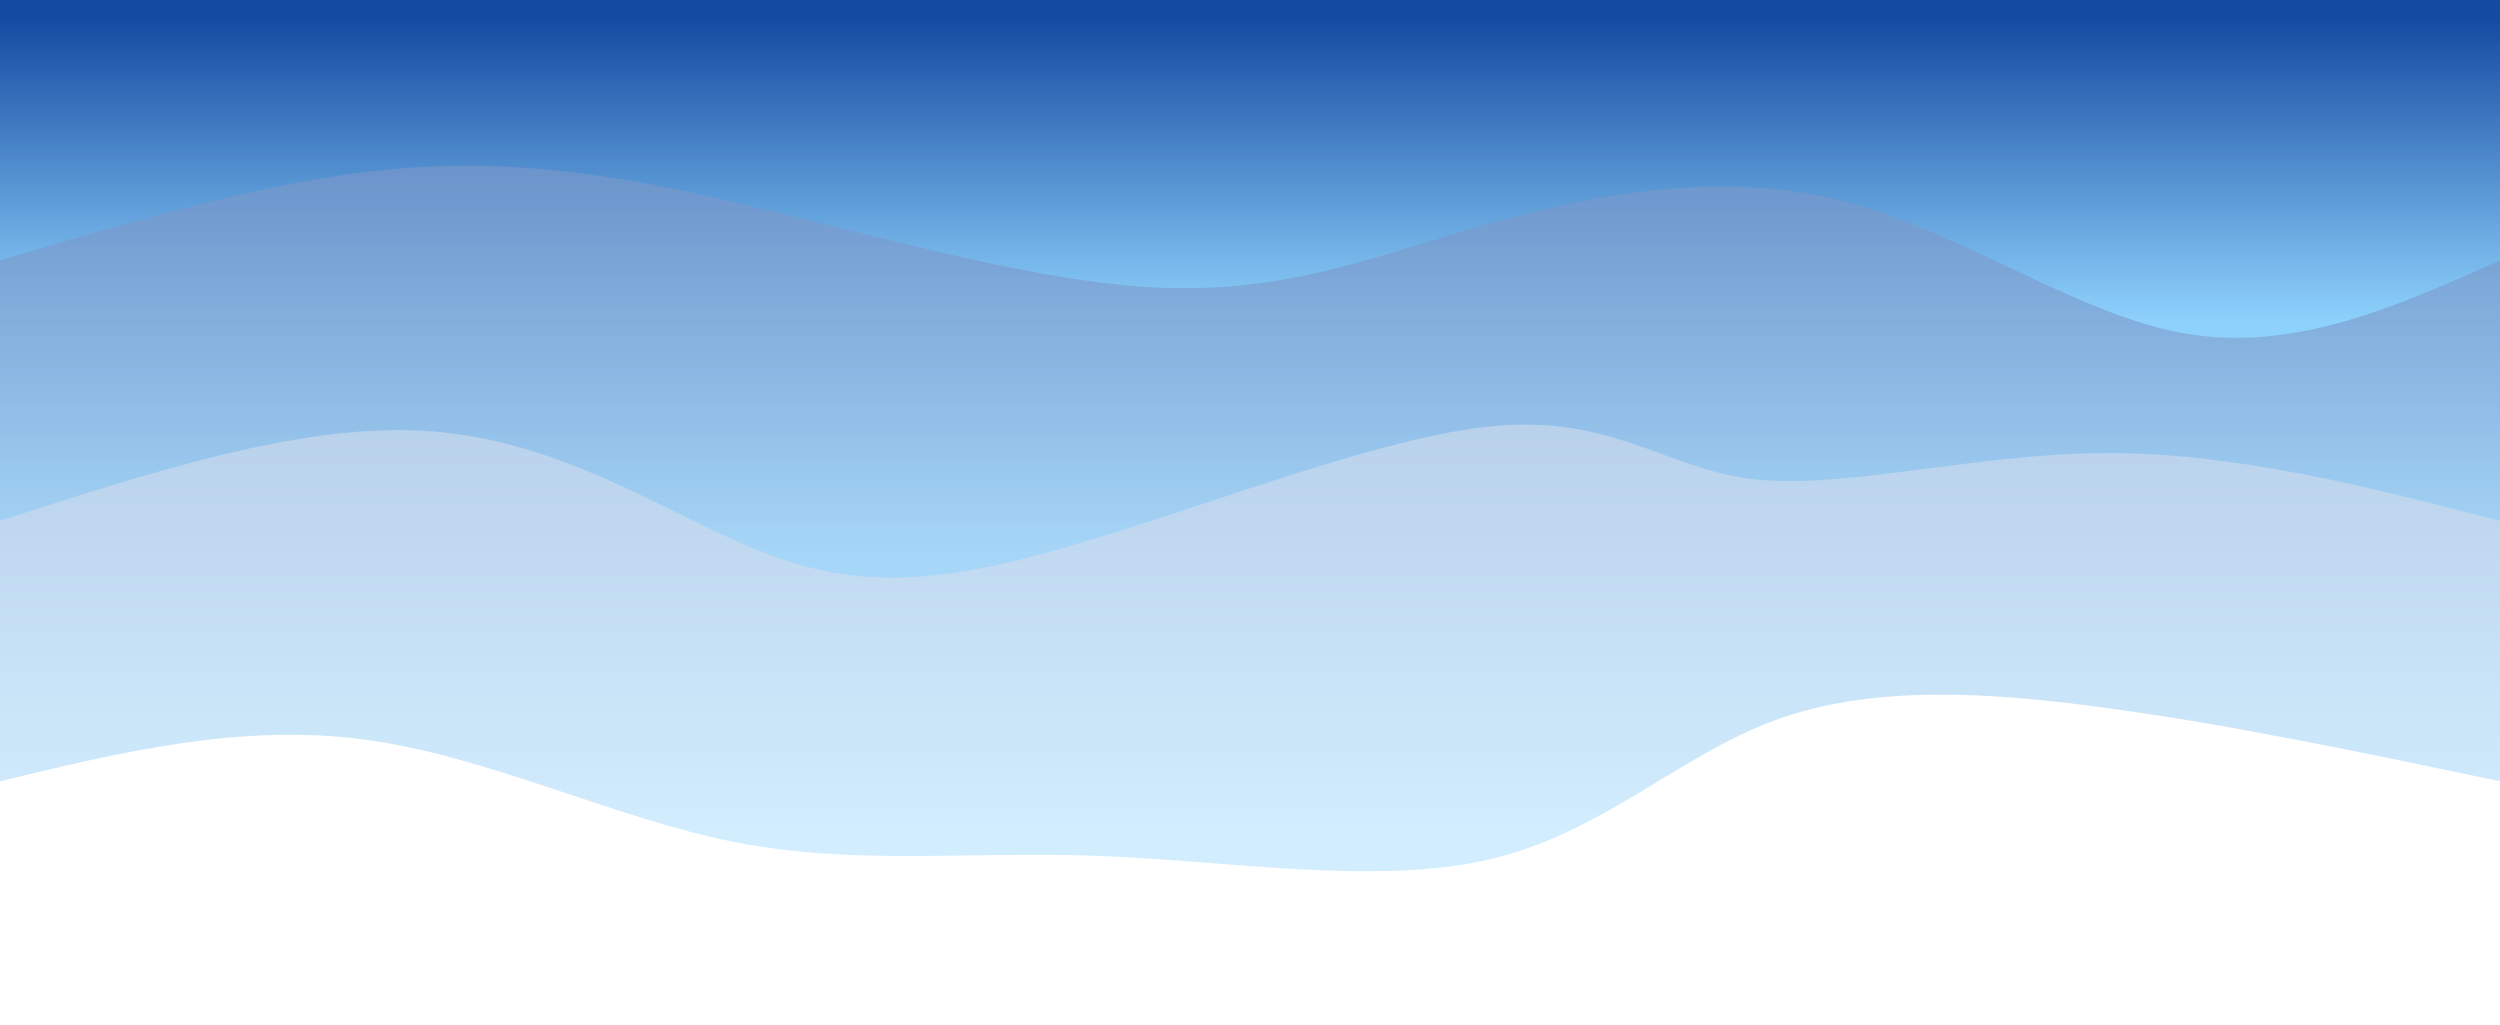
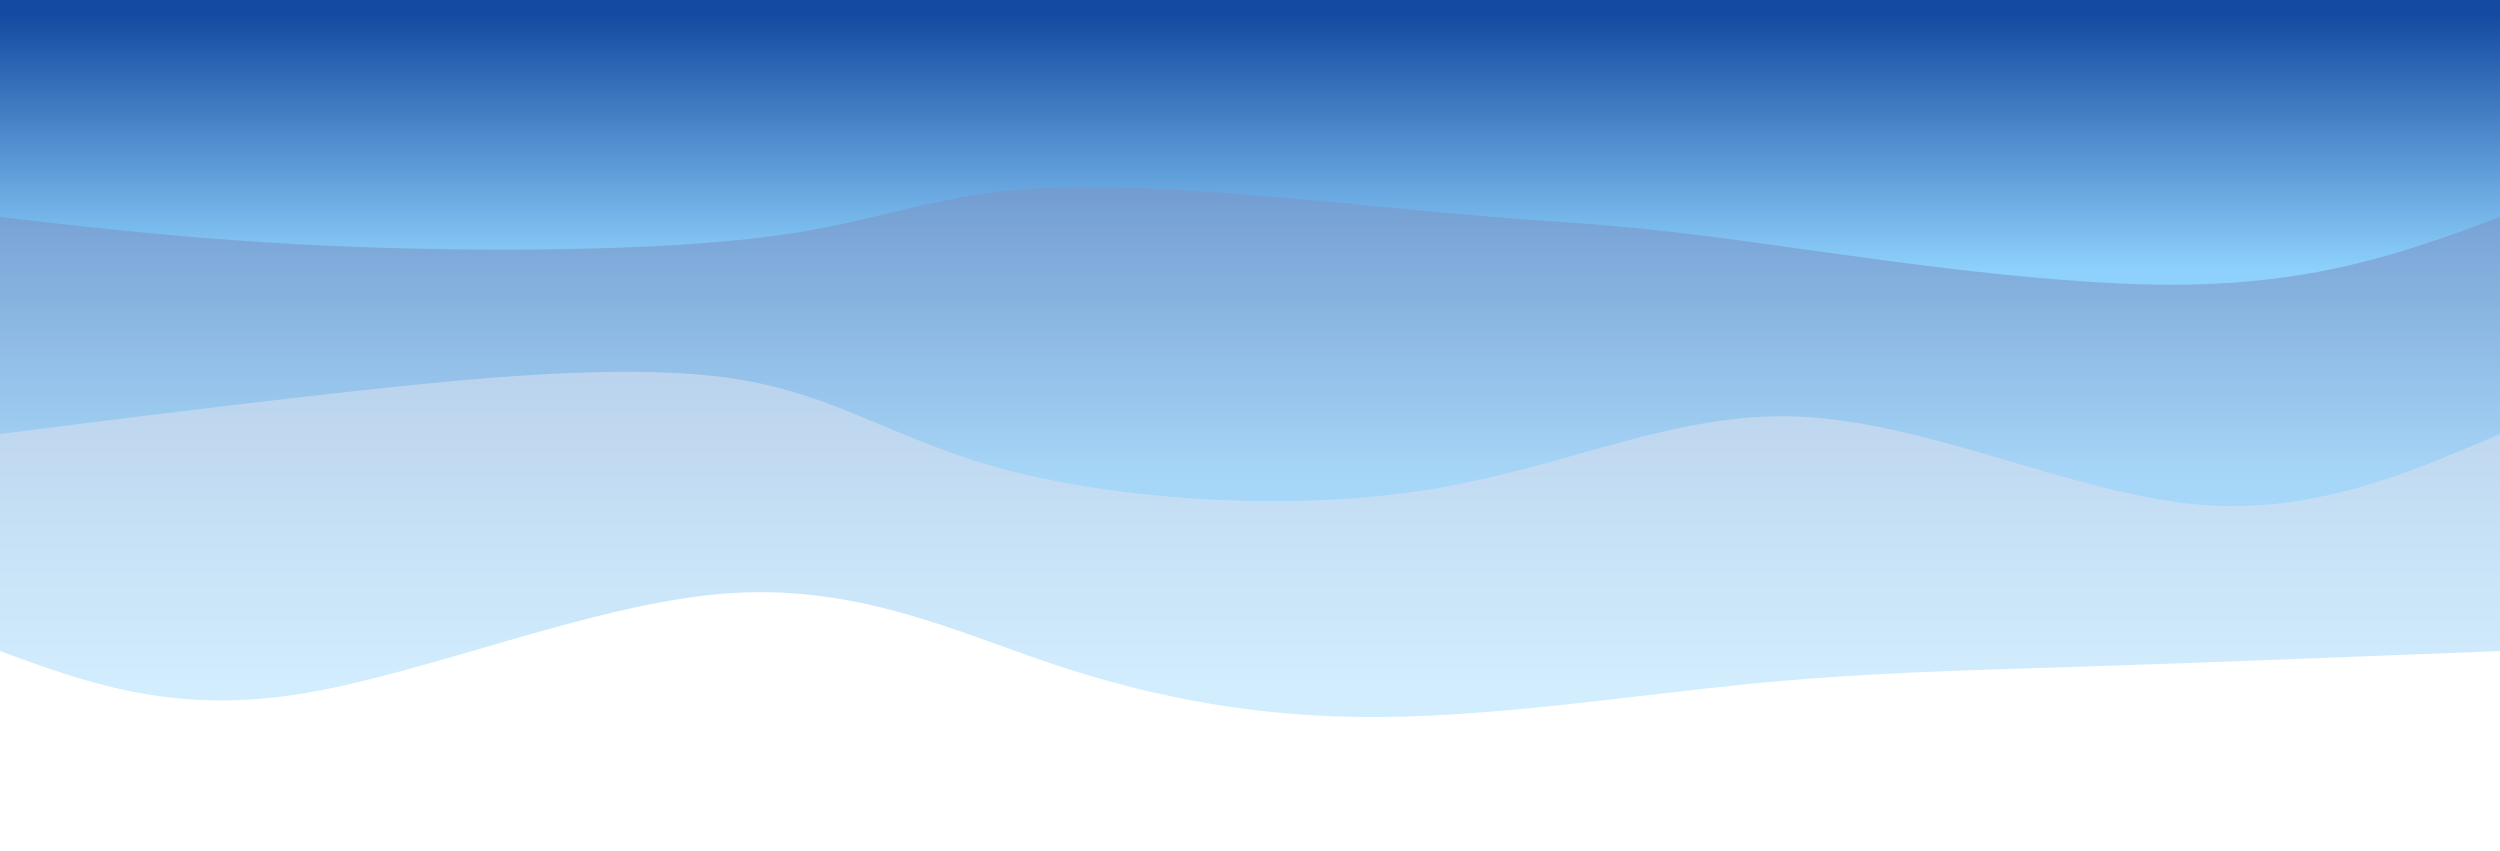
- <svg xmlns="http://www.w3.org/2000/svg" width="100%" height="100%" id="svg" viewBox="0 0 1440 590" class="transition duration-300 ease-in-out delay-150">
+ <svg xmlns="http://www.w3.org/2000/svg" width="100%" height="100%" id="svg" viewBox="0 0 1440 490" class="transition duration-300 ease-in-out delay-150">
  <defs>
    <linearGradient id="gradient" x1="50%" y1="100%" x2="50%" y2="0%">
      <stop offset="5%" stop-color="#144aa1" />
      <stop offset="95%" stop-color="#8ED1FC" />
    </linearGradient>
  </defs>
-   <path d="M 0,600 C 0,600 0,150 0,150 C 76.745,166.081 153.491,182.162 225,192 C 296.509,201.838 362.782,205.432 418,185 C 473.218,164.568 517.382,120.108 582,105 C 646.618,89.892 731.692,104.136 807,107 C 882.308,109.864 947.852,101.348 1017,115 C 1086.148,128.652 1158.899,164.472 1230,174 C 1301.101,183.528 1370.55,166.764 1440,150 C 1440,150 1440,600 1440,600 Z" stroke="none" stroke-width="0" fill="url(#gradient)" fill-opacity="0.4" class="transition-all duration-300 ease-in-out delay-150 path-0" transform="rotate(-180 720 300)" />
+   <path d="M 0,500 C 0,500 0,125 0,125 C 85.325,121.633 170.649,118.267 241,116 C 311.351,113.733 366.728,112.566 433,106 C 499.272,99.434 576.44,87.47 645,87 C 713.56,86.53 773.511,97.554 832,117 C 890.489,136.446 947.516,164.312 1024,158 C 1100.484,151.688 1196.424,111.196 1269,100 C 1341.576,88.804 1390.788,106.902 1440,125 C 1440,125 1440,500 1440,500 Z" stroke="none" stroke-width="0" fill="url(#gradient)" fill-opacity="0.4" class="transition-all duration-300 ease-in-out delay-150 path-0" transform="rotate(-180 720 250)" />
  <defs>
    <linearGradient id="gradient" x1="50%" y1="100%" x2="50%" y2="0%">
      <stop offset="5%" stop-color="#144aa1" />
      <stop offset="95%" stop-color="#8ED1FC" />
    </linearGradient>
  </defs>
-   <path d="M 0,600 C 0,600 0,300 0,300 C 76.291,319.711 152.583,339.422 228,339 C 303.417,338.578 377.961,318.025 430,324 C 482.039,329.975 511.574,362.48 585,354 C 658.426,345.52 775.743,296.057 855,277 C 934.257,257.943 975.454,269.292 1024,292 C 1072.546,314.708 1128.442,348.774 1199,352 C 1269.558,355.226 1354.779,327.613 1440,300 C 1440,300 1440,600 1440,600 Z" stroke="none" stroke-width="0" fill="url(#gradient)" fill-opacity="0.53" class="transition-all duration-300 ease-in-out delay-150 path-1" transform="rotate(-180 720 300)" />
+   <path d="M 0,500 C 0,500 0,250 0,250 C 55.589,226.185 111.178,202.37 180,210 C 248.822,217.63 330.876,256.706 403,260 C 475.124,263.294 537.318,230.805 617,218 C 696.682,205.195 793.853,212.073 859,229 C 924.147,245.927 957.27,272.903 1018,282 C 1078.73,291.097 1167.066,282.313 1242,274 C 1316.934,265.687 1378.467,257.843 1440,250 C 1440,250 1440,500 1440,500 Z" stroke="none" stroke-width="0" fill="url(#gradient)" fill-opacity="0.53" class="transition-all duration-300 ease-in-out delay-150 path-1" transform="rotate(-180 720 250)" />
  <defs>
    <linearGradient id="gradient" x1="50%" y1="100%" x2="50%" y2="0%">
      <stop offset="5%" stop-color="#144aa1" />
      <stop offset="95%" stop-color="#8ED1FC" />
    </linearGradient>
  </defs>
-   <path d="M 0,600 C 0,600 0,450 0,450 C 59.496,423.432 118.991,396.864 182,408 C 245.009,419.136 311.53,467.977 382,485 C 452.47,502.023 526.888,487.227 590,469 C 653.112,450.773 704.917,429.114 784,435 C 863.083,440.886 969.446,474.315 1051,491 C 1132.554,507.685 1189.301,507.624 1250,498 C 1310.699,488.376 1375.349,469.188 1440,450 C 1440,450 1440,600 1440,600 Z" stroke="none" stroke-width="0" fill="url(#gradient)" fill-opacity="1" class="transition-all duration-300 ease-in-out delay-150 path-2" transform="rotate(-180 720 300)" />
+   <path d="M 0,500 C 0,500 0,375 0,375 C 51.856,355.706 103.713,336.413 186,336 C 268.287,335.587 381.005,354.056 449,363 C 516.995,371.944 540.267,371.363 603,377 C 665.733,382.637 767.929,394.49 834,392 C 900.071,389.51 930.019,372.676 995,364 C 1059.981,355.324 1159.995,354.807 1240,358 C 1320.005,361.193 1380.003,368.097 1440,375 C 1440,375 1440,500 1440,500 Z" stroke="none" stroke-width="0" fill="url(#gradient)" fill-opacity="1" class="transition-all duration-300 ease-in-out delay-150 path-2" transform="rotate(-180 720 250)" />
</svg>
